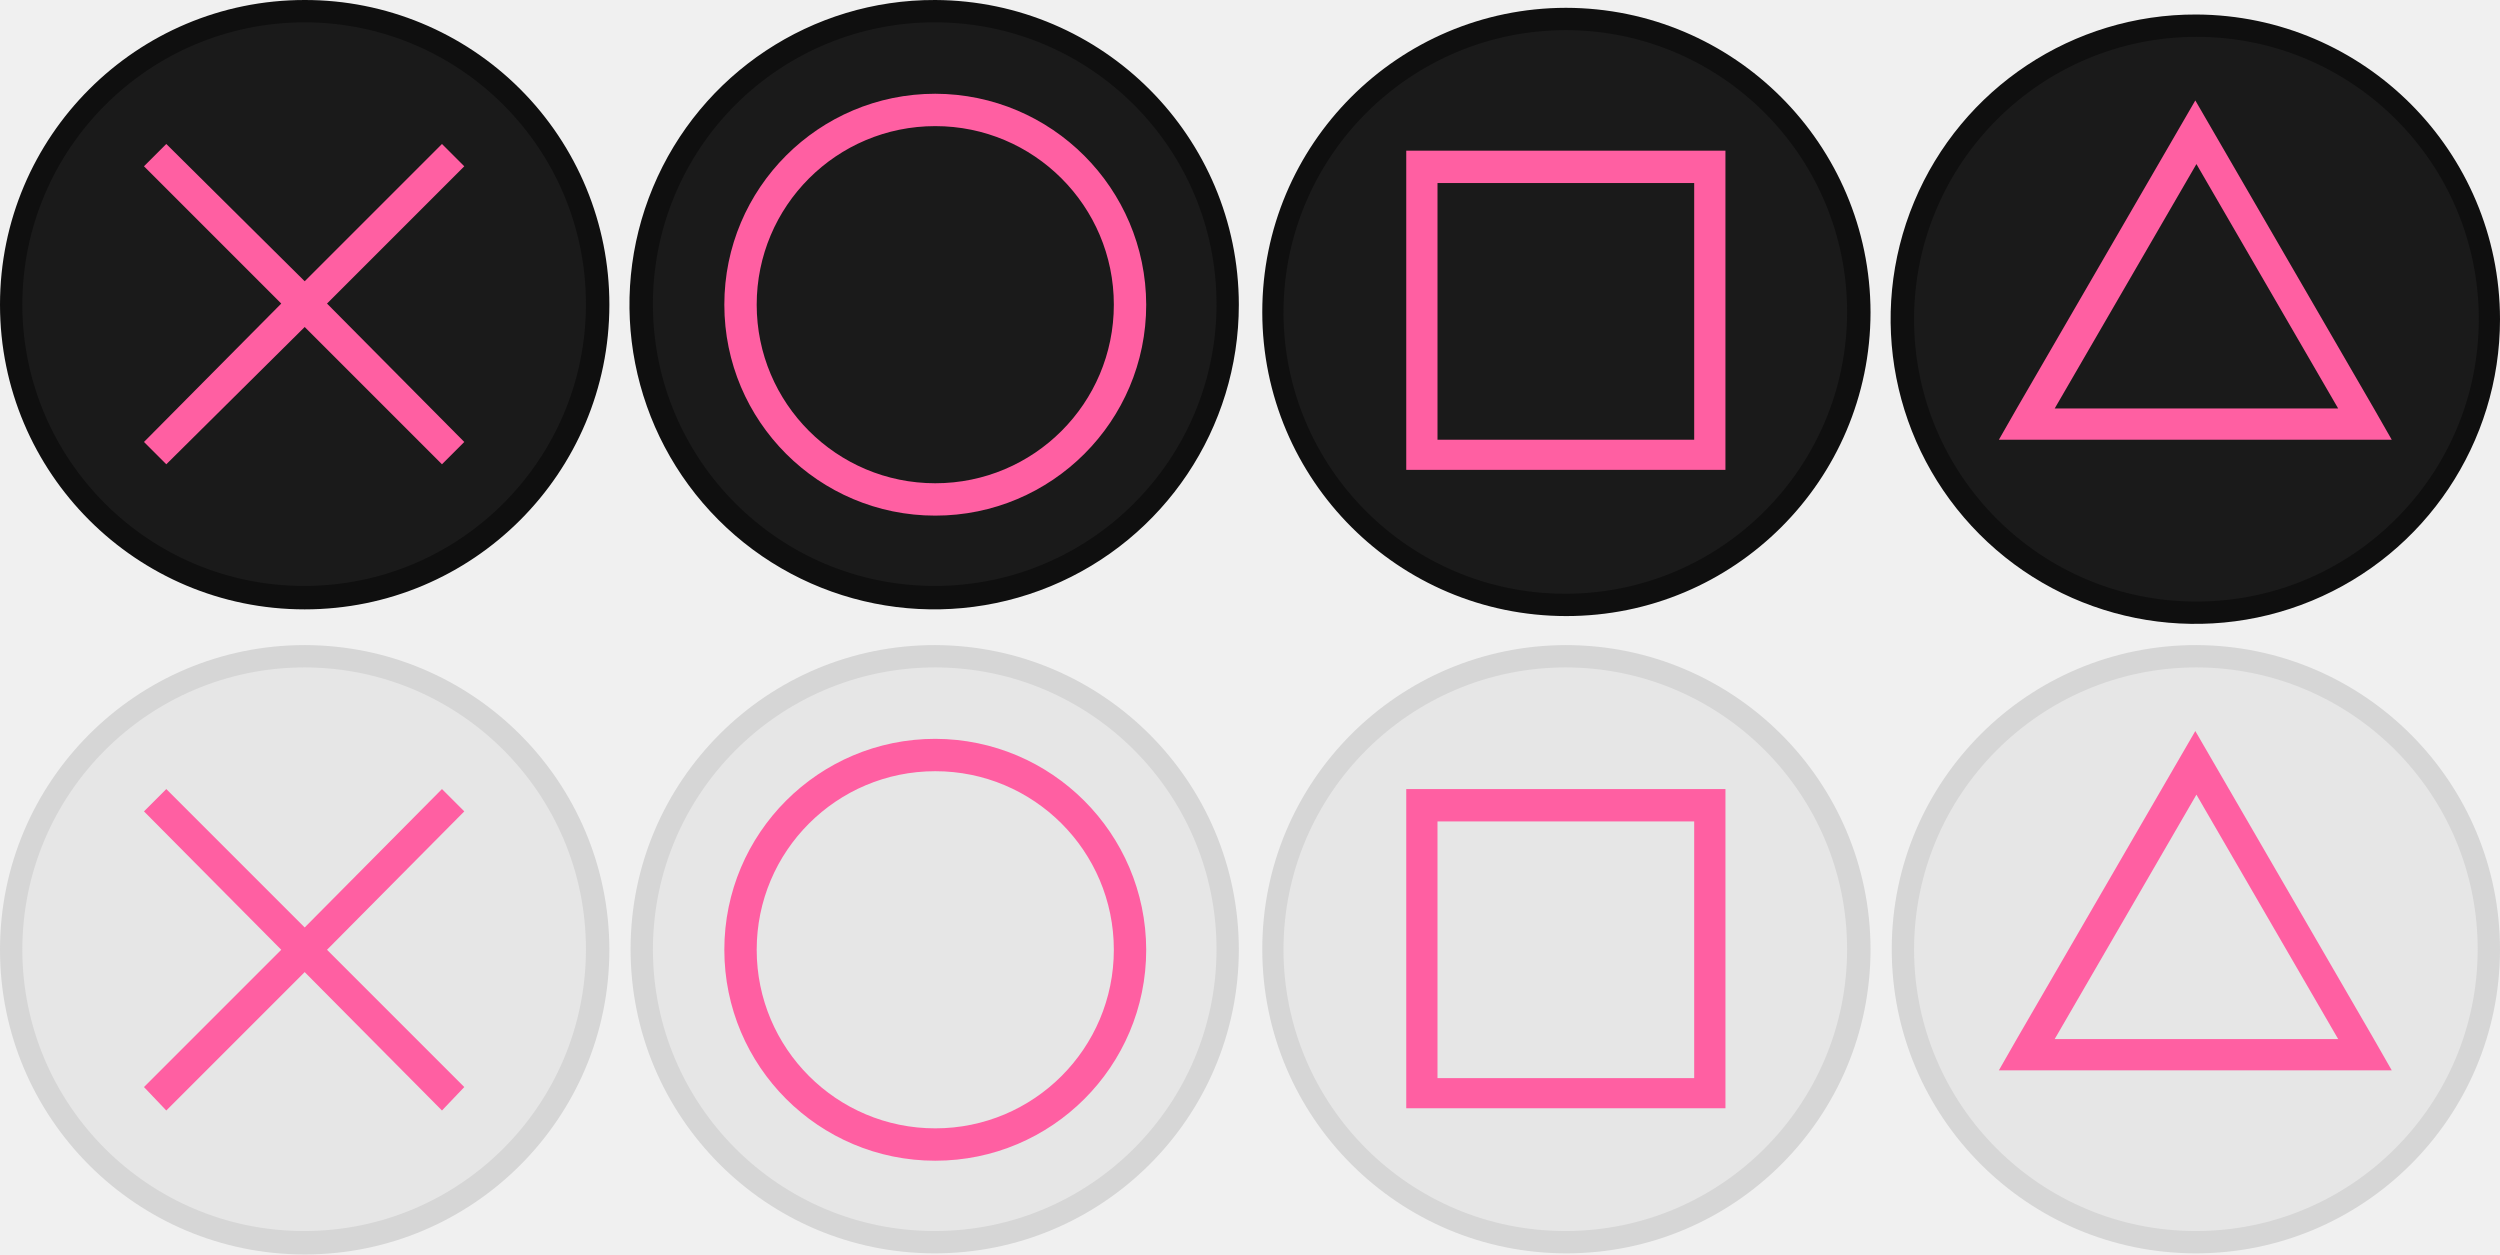
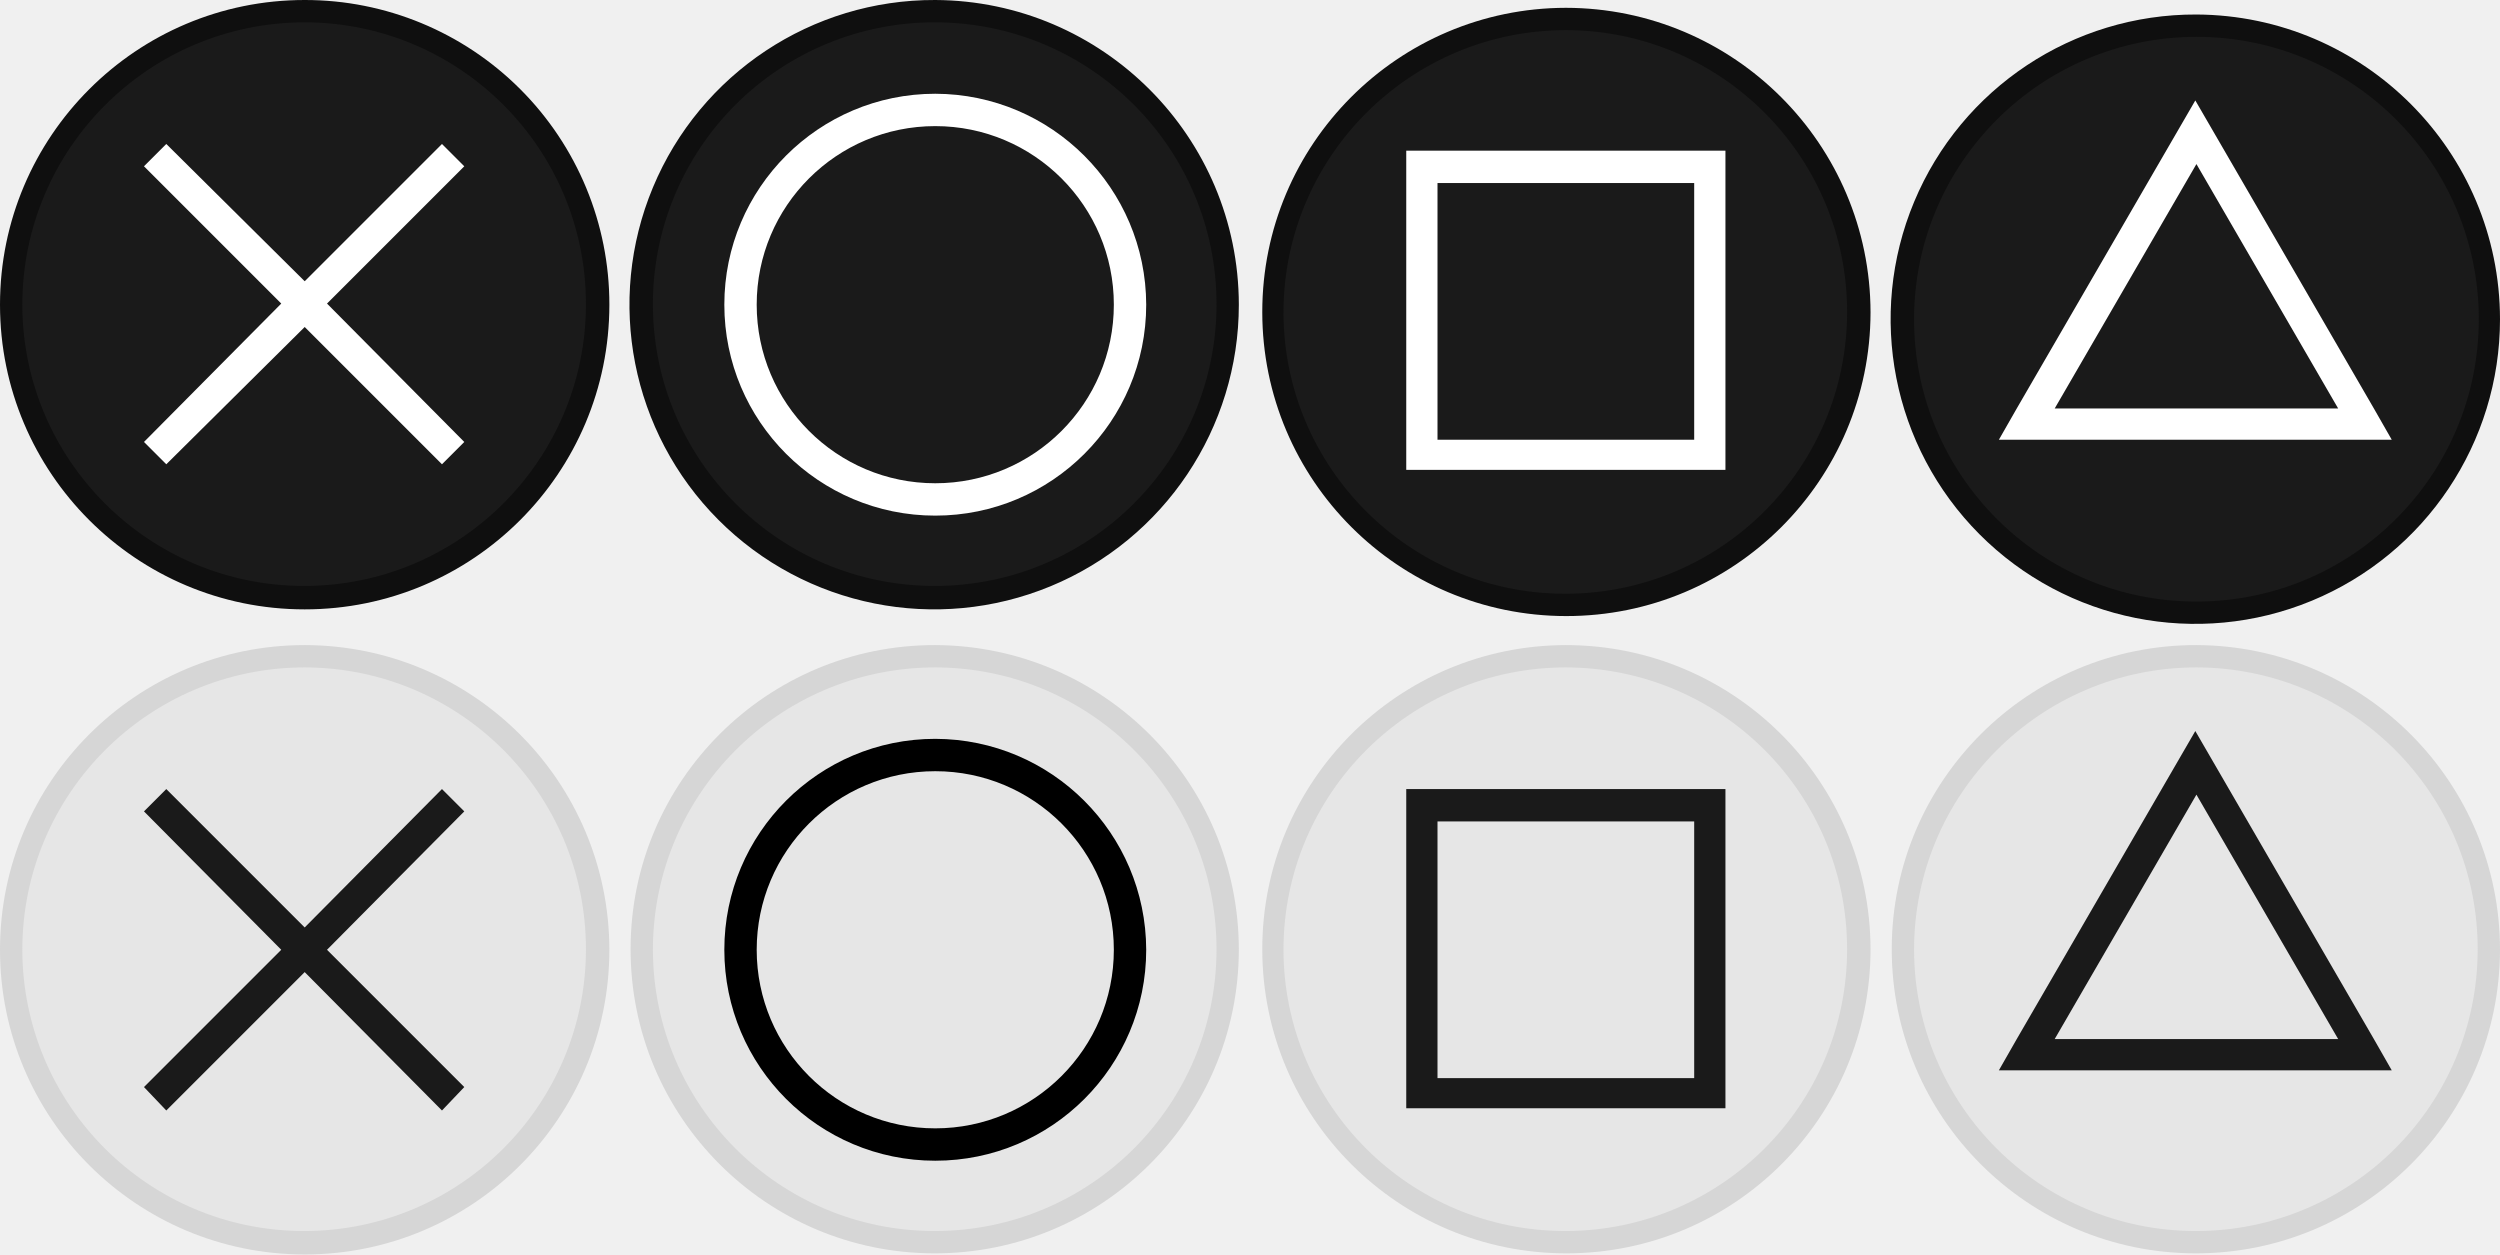
<svg xmlns="http://www.w3.org/2000/svg" id="Layer_1" data-name="Layer 1" width="224" height="112.4" viewBox="0 0 224 112.4">
  <defs>
    <style>
      .cls-1 {
        fill: #e6e6e6;
      }

      .cls-2 {
        fill: #D6D6D6;
      }

      .cls-3 {
-         fill: #FF5FA2;
+         fill: #FF51a1aFA2;
      }

      .cls-4 {
-         fill: #FF5FA2;
+         fill: #1a1a1a;
      }

      .cls-5 {
-         fill: #FF5FA2;
+         fill: #1a1a1a;
      }

      .cls-6 {
-         fill: #FF5FA2;
+         fill: #1a1a1a;
      }

      .cls-7 {
        fill: #1a1a1a;
      }

      .cls-8 {
        fill: #0f0f0f;
      }

      .cls-9 {
-         fill: #FF5FA2;
+         fill: #ffffff;
      }

      .cls-10 {
-         fill: #FF5FA2;
+         fill: #ffffff;
      }

      .cls-11 {
-         fill: #FF5FA2;
+         fill: #ffffff;
      }

      .cls-12 {
-         fill: #FF5FA2;
+         fill: #ffffff;
      }
    </style>
  </defs>
  <g>
    <g>
      <g>
        <path class="cls-1" d="M83.8,111.3A26.25,26.25,0,1,1,110,85.1,26.33,26.33,0,0,1,83.8,111.3Z" />
        <path class="cls-2" d="M83.8,59.8A25.25,25.25,0,1,1,58.5,85.1,25.31,25.31,0,0,1,83.8,59.8m0-2A27.25,27.25,0,1,0,111,85.1,27.31,27.31,0,0,0,83.8,57.8Z" />
      </g>
      <path class="cls-3" d="M83.8,66.2a18.9,18.9,0,1,0,18.9,18.9A18.95,18.95,0,0,0,83.8,66.2Zm0,34.9a16,16,0,1,1,16-16A16,16,0,0,1,83.8,101.1Z" />
    </g>
    <g>
      <g>
        <path class="cls-1" d="M27.2,111.3A26.2,26.2,0,1,1,53.6,85.1,26.23,26.23,0,0,1,27.2,111.3Z" />
        <path class="cls-2" d="M27.3,59.8A25.25,25.25,0,1,1,2,85.1,25.31,25.31,0,0,1,27.3,59.8m0-2A27.3,27.3,0,1,0,54.6,85.1,27.34,27.34,0,0,0,27.3,57.8Z" />
      </g>
      <polygon class="cls-4" points="41.6 72.7 39.6 70.7 27.3 83.1 14.9 70.7 12.9 72.7 25.2 85.1 12.9 97.4 14.9 99.5 27.3 87.1 39.6 99.5 41.6 97.4 29.3 85.1 41.6 72.7" />
    </g>
    <g>
      <g>
        <path class="cls-1" d="M140.3,111.3A26.25,26.25,0,1,1,166.6,85,26.25,26.25,0,0,1,140.3,111.3Z" />
        <path class="cls-2" d="M140.3,59.8A25.25,25.25,0,1,1,115,85.1a25.31,25.31,0,0,1,25.3-25.3m0-2A27.25,27.25,0,1,0,167.6,85a27.31,27.31,0,0,0-27.3-27.2Z" />
      </g>
      <path class="cls-5" d="M151.8,70.7H126V99.3h28.6V70.7Zm0,25.9h-23v-23h23Z" />
    </g>
    <g>
      <g>
        <path class="cls-1" d="M196.7,111.3A26.25,26.25,0,1,1,223,85.1,26.33,26.33,0,0,1,196.7,111.3Z" />
        <path class="cls-2" d="M196.8,59.8a25.25,25.25,0,1,1-25.3,25.3,25.31,25.31,0,0,1,25.3-25.3m0-2A27.25,27.25,0,1,0,224,85.1a27.31,27.31,0,0,0-27.2-27.3Z" />
      </g>
      <path class="cls-6" d="M212.7,93.1l-16-27.6-16,27.6-1.6,2.8h35.2Zm-15.9,0H184.1l12.7-21.9,12.7,21.9Z" />
    </g>
  </g>
  <g>
    <g>
      <g>
        <path class="cls-7" d="M83.8,53.5A26.25,26.25,0,1,1,110,27.2,26.33,26.33,0,0,1,83.8,53.5Z" />
        <path class="cls-8" d="M83.8,2A25.25,25.25,0,1,1,58.5,27.3,25.24,25.24,0,0,1,83.8,2m0-2A27.3,27.3,0,1,0,111,27.3,27.34,27.34,0,0,0,83.8,0Z" />
      </g>
      <path class="cls-9" d="M83.8,8.4a18.9,18.9,0,1,0,18.9,18.9A18.95,18.95,0,0,0,83.8,8.4Zm0,34.9a16,16,0,1,1,16-16A16,16,0,0,1,83.8,43.3Z" />
    </g>
    <g>
      <g>
        <path class="cls-7" d="M27.2,53.5A26.25,26.25,0,1,1,53.5,27.3,26.29,26.29,0,0,1,27.2,53.5Z" />
        <path class="cls-8" d="M27.3,2A25.25,25.25,0,1,1,2,27.3,25.33,25.33,0,0,1,27.3,2m0-2A27.3,27.3,0,1,0,54.6,27.3,27.27,27.27,0,0,0,27.3,0Z" />
      </g>
      <polygon class="cls-10" points="41.6 14.9 39.6 12.9 27.3 25.2 14.9 12.9 12.9 14.9 25.2 27.2 12.9 39.6 14.9 41.6 27.3 29.3 39.6 41.6 41.6 39.6 29.3 27.2 41.6 14.9" />
    </g>
    <g>
      <g>
        <path class="cls-7" d="M140.3,54.2A26.25,26.25,0,1,1,166.6,28,26.23,26.23,0,0,1,140.3,54.2Z" />
        <path class="cls-8" d="M140.3,2.7A25.25,25.25,0,1,1,115,27.9,25.33,25.33,0,0,1,140.3,2.7m0-2A27.25,27.25,0,1,0,167.6,28,27.34,27.34,0,0,0,140.3.7Z" />
      </g>
      <path class="cls-11" d="M151.8,13.5H126V42.1h28.6V13.5Zm0,25.9h-23v-23h23Z" />
    </g>
    <g>
      <g>
        <path class="cls-7" d="M196.7,54.8A26.3,26.3,0,1,1,223,28.6,26.33,26.33,0,0,1,196.7,54.8Z" />
        <path class="cls-8" d="M196.8,3.3a25.3,25.3,0,1,1-25.3,25.3A25.33,25.33,0,0,1,196.8,3.3m0-2A27.3,27.3,0,1,0,224,28.6,27.34,27.34,0,0,0,196.8,1.3Z" />
      </g>
      <path class="cls-12" d="M212.7,36.6,196.7,9l-16,27.6-1.6,2.8h35.2Zm-15.9,0H184.1l12.7-21.9,12.7,21.9Z" />
    </g>
  </g>
</svg>
